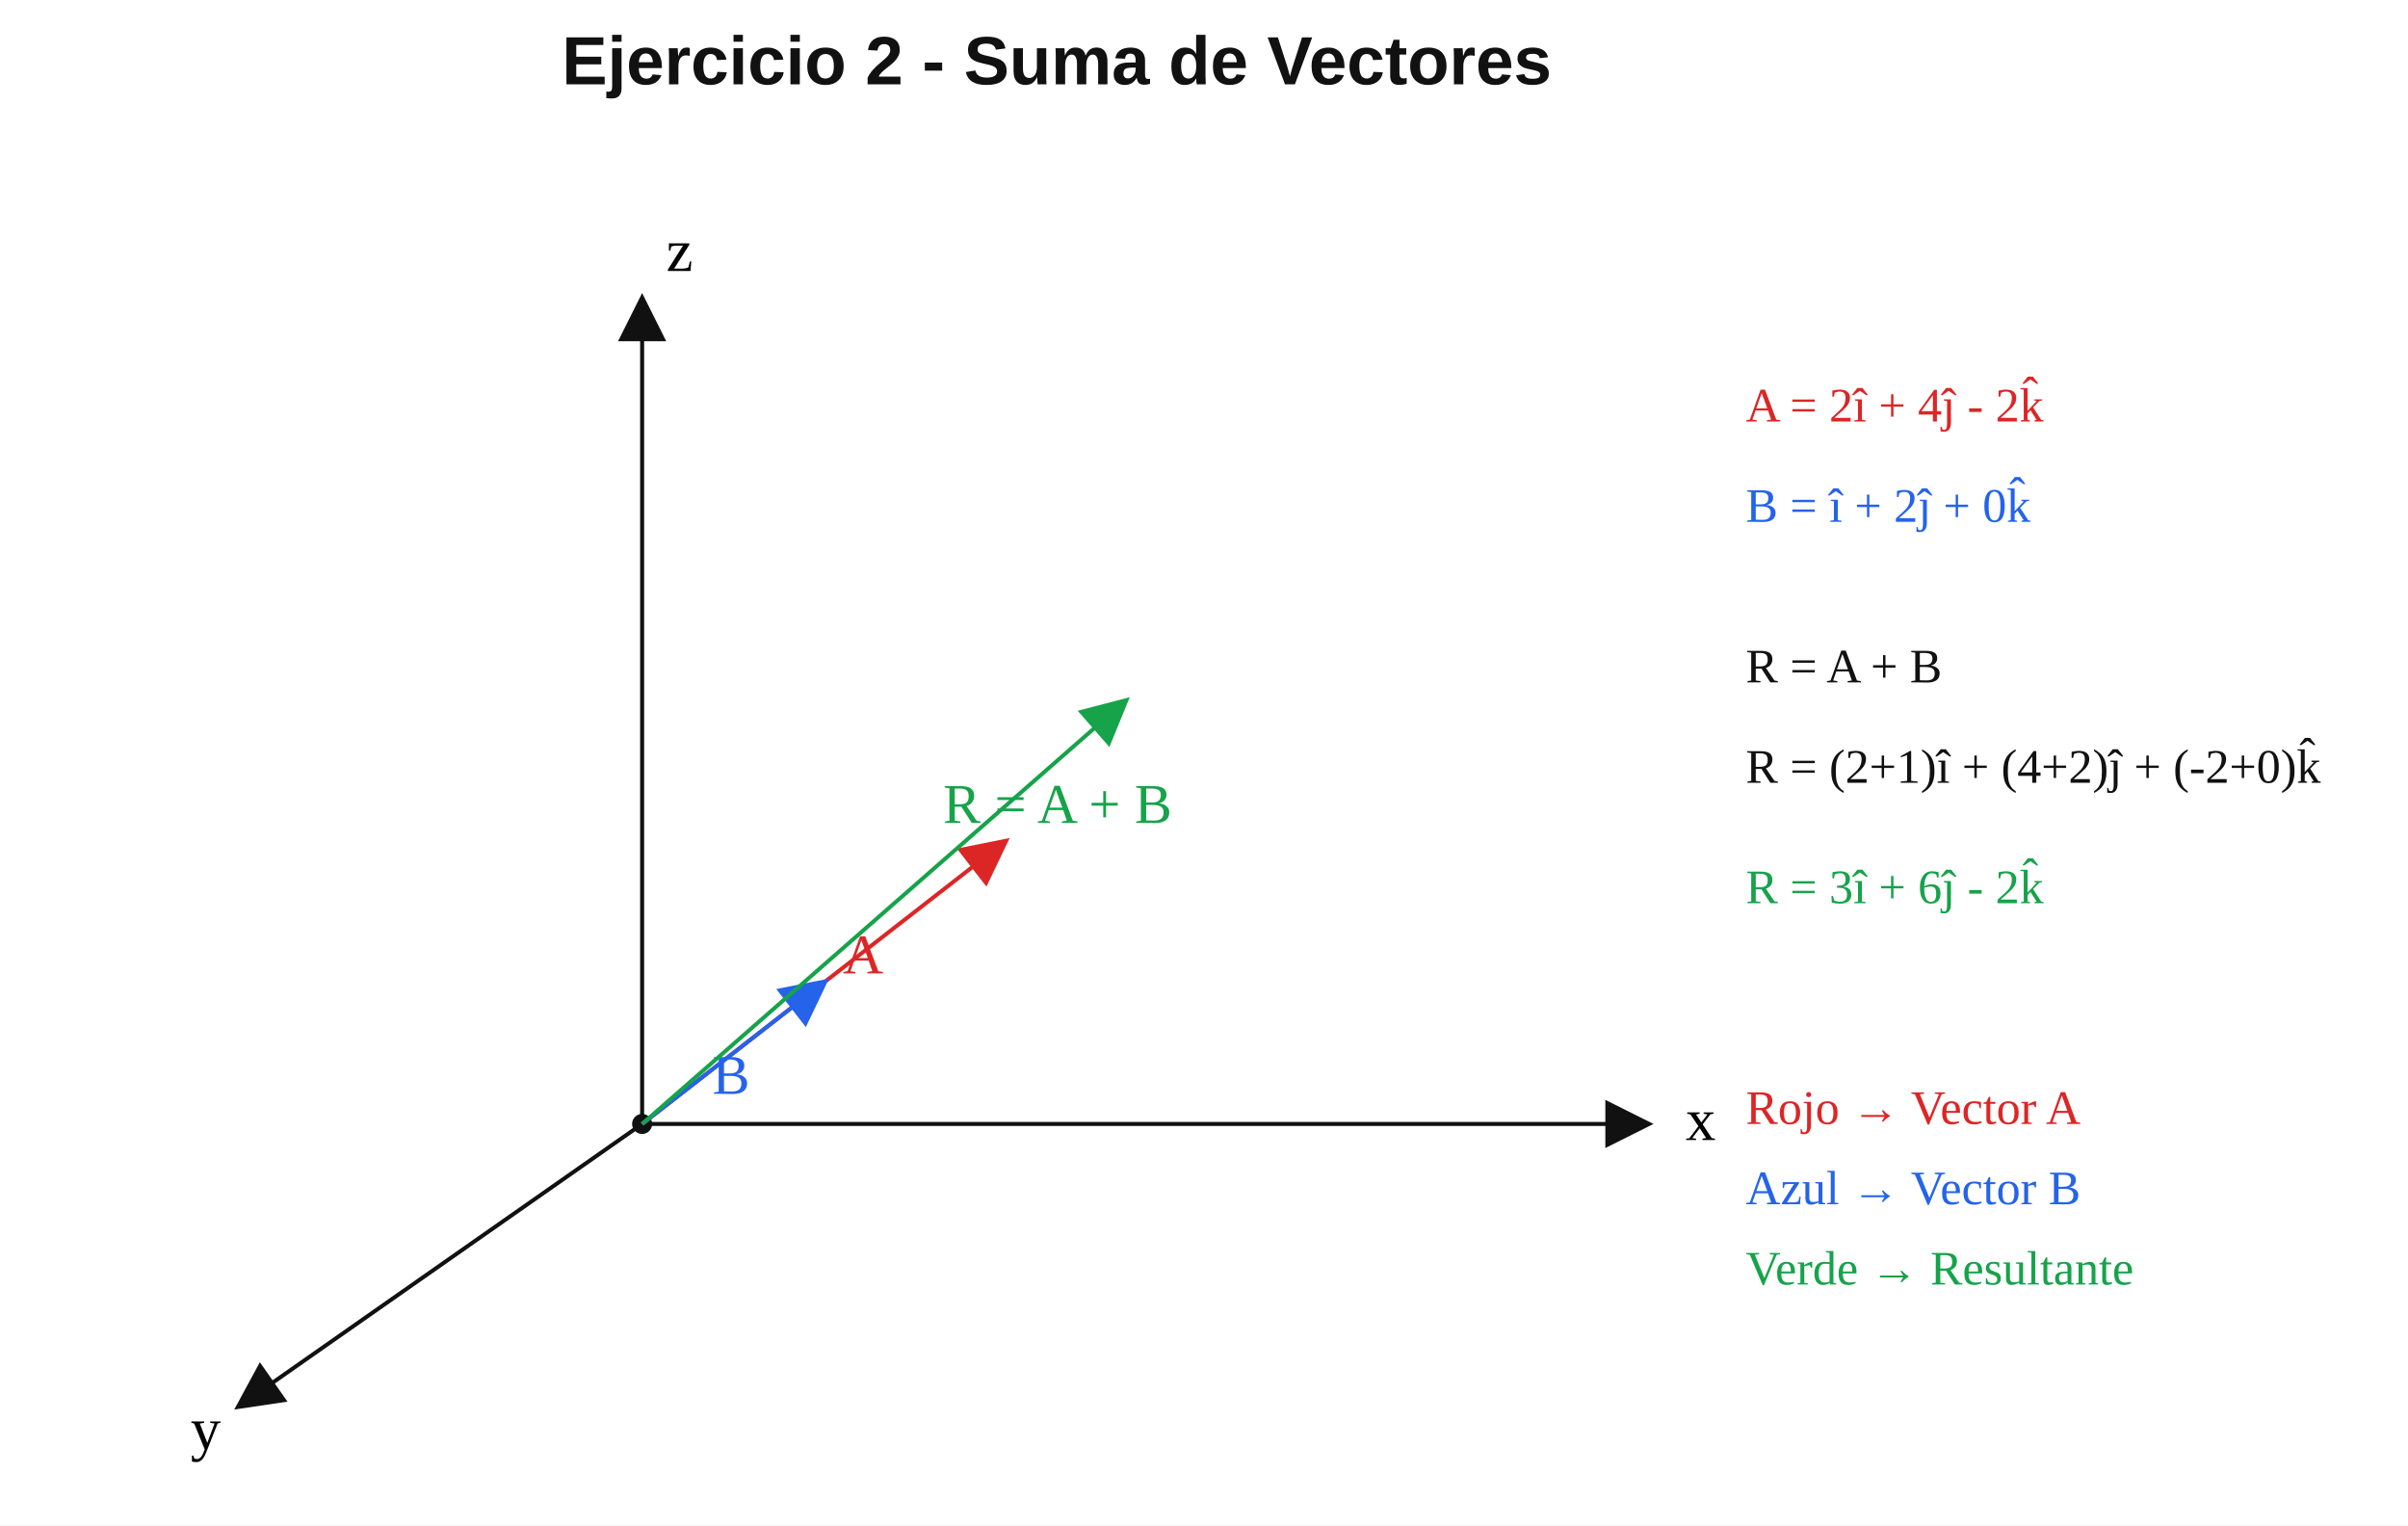
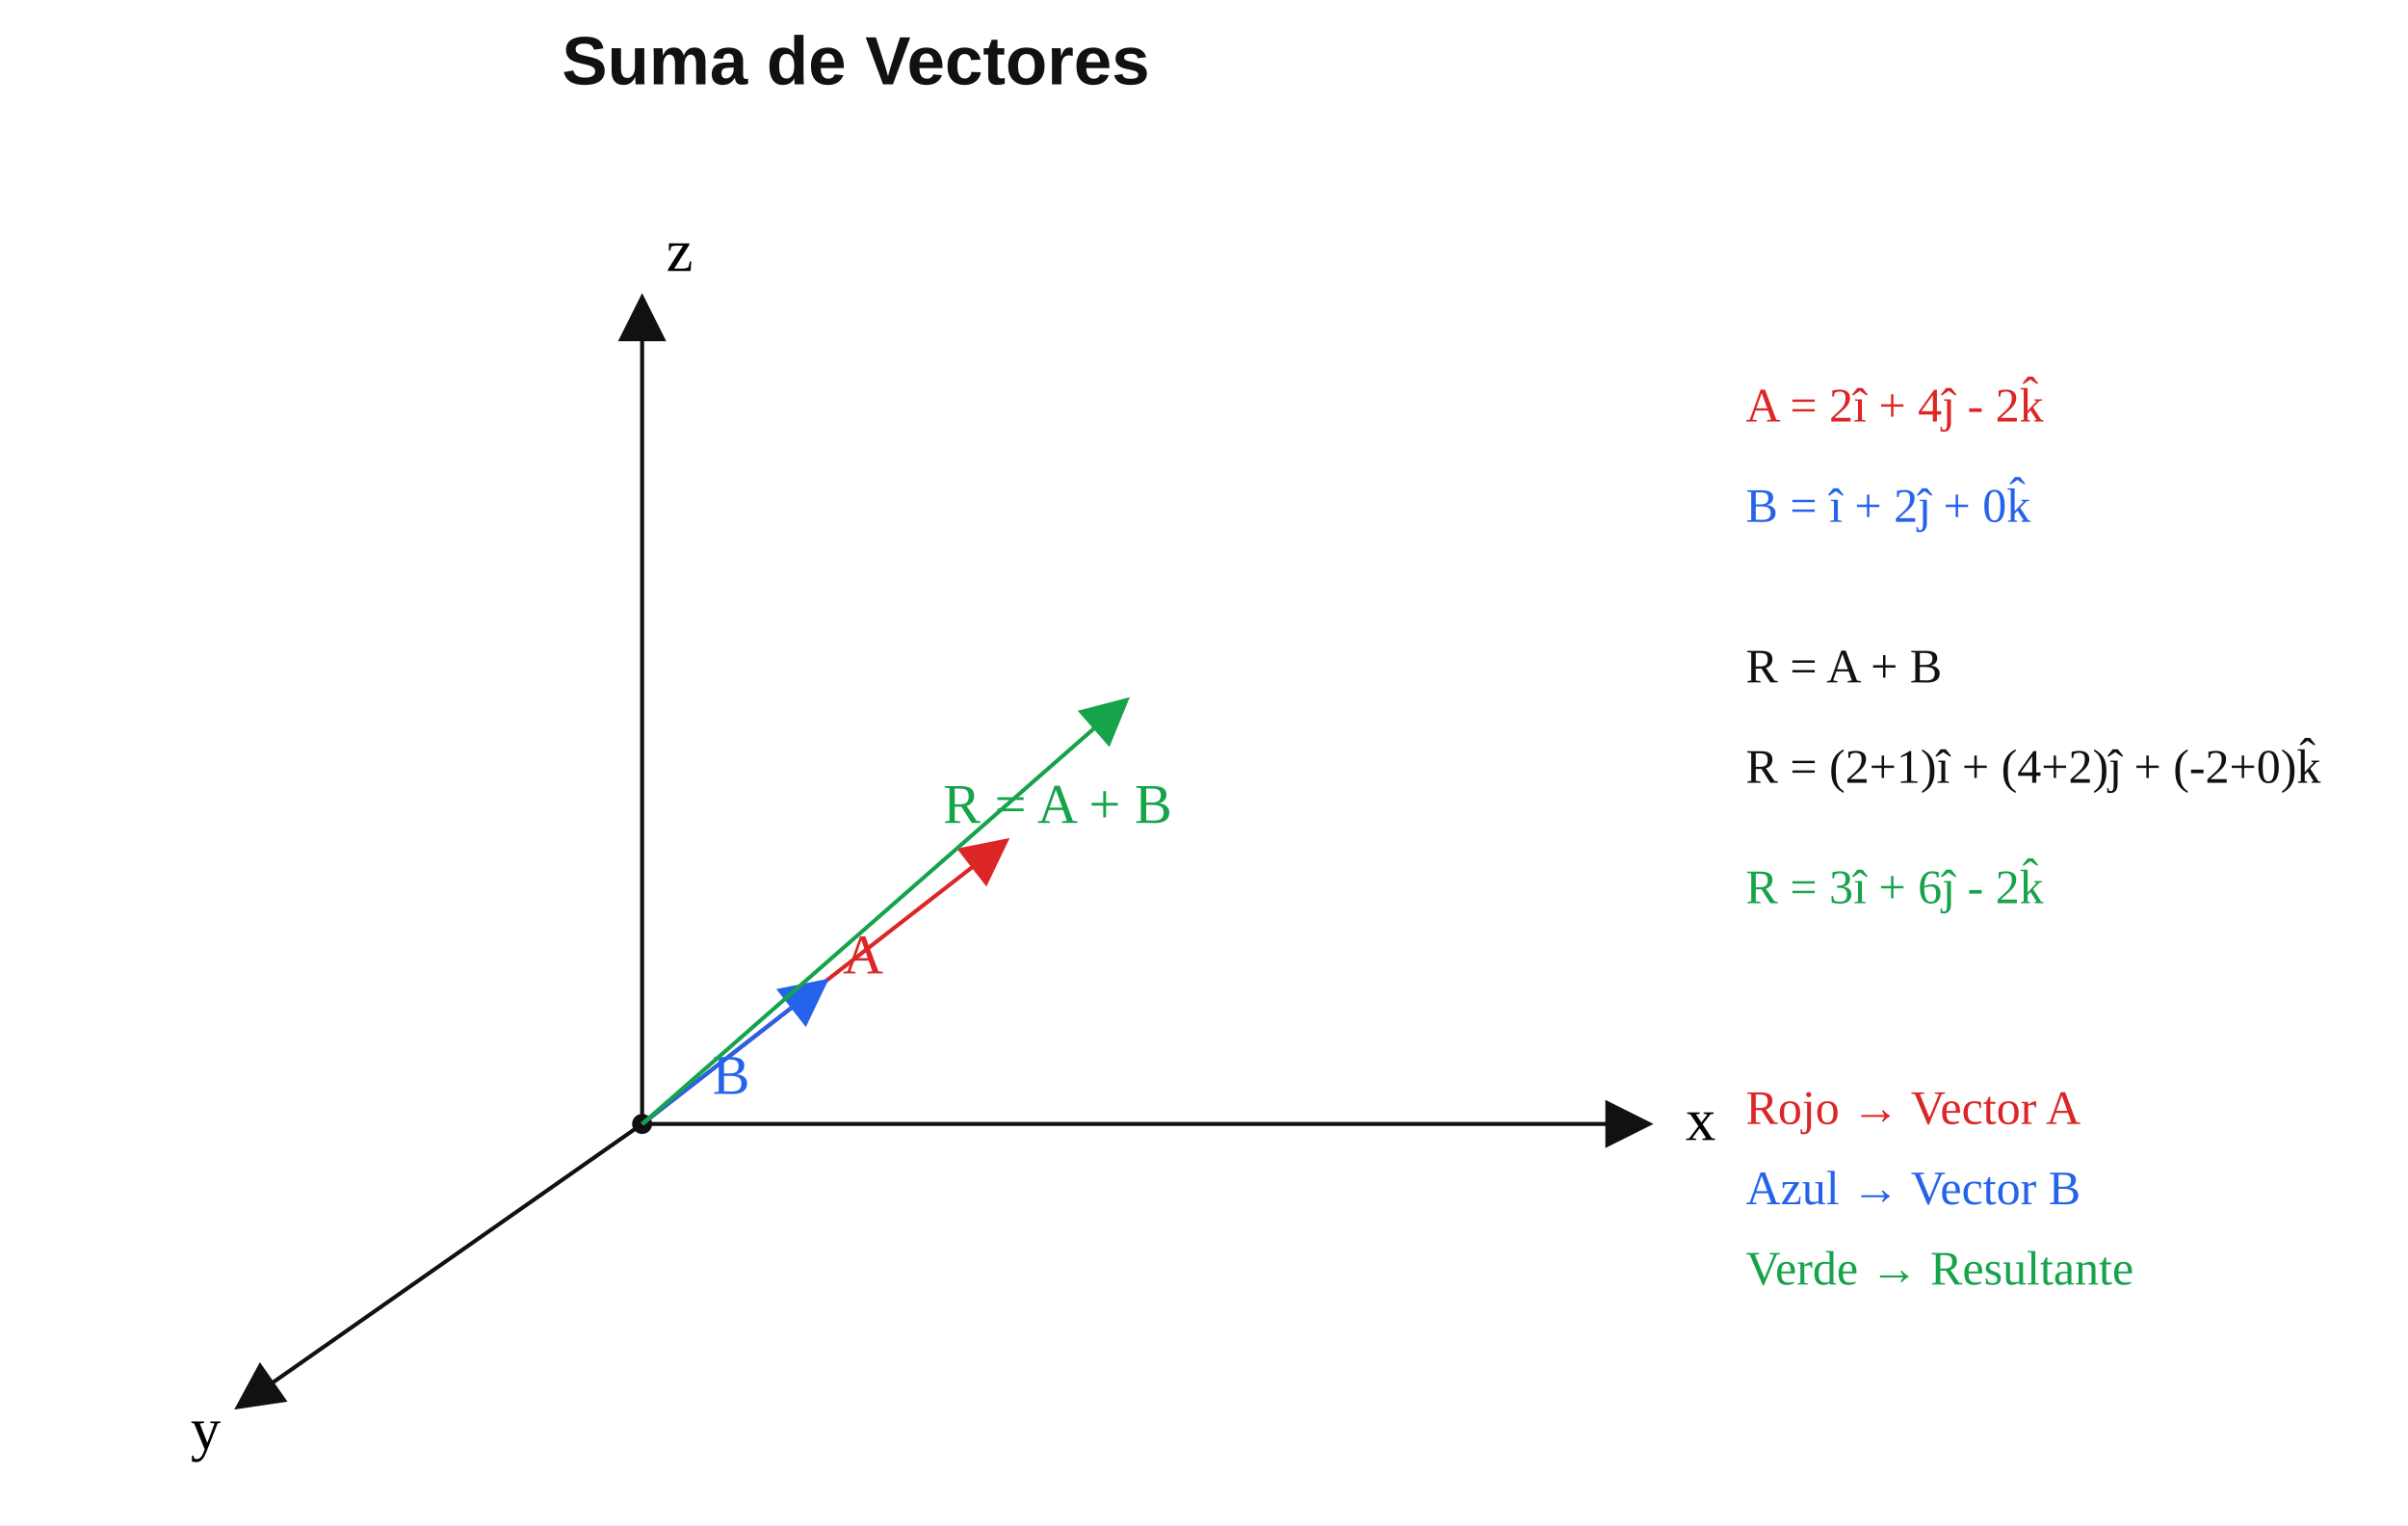
<svg xmlns="http://www.w3.org/2000/svg" width="1200" height="760" viewBox="0 0 1200 760">
  <defs>
    <marker id="arrowBlack" markerWidth="12" markerHeight="12" refX="10" refY="6" orient="auto">
      <path d="M0,0 L12,6 L0,12 Z" fill="#111" />
    </marker>
    <marker id="arrowRed" markerWidth="12" markerHeight="12" refX="10" refY="6" orient="auto">
      <path d="M0,0 L12,6 L0,12 Z" fill="#dc2626" />
    </marker>
    <marker id="arrowBlue" markerWidth="12" markerHeight="12" refX="10" refY="6" orient="auto">
      <path d="M0,0 L12,6 L0,12 Z" fill="#2563eb" />
    </marker>
    <marker id="arrowGreen" markerWidth="12" markerHeight="12" refX="10" refY="6" orient="auto">
      <path d="M0,0 L12,6 L0,12 Z" fill="#16a34a" />
    </marker>
  </defs>
  <rect width="100%" height="100%" fill="white" />
  <text x="280" y="42" font-size="34" font-family="Arial" font-weight="bold" fill="#111">
- Ejercicio 2 - Suma de Vectores
+ Suma de Vectores
</text>
  <circle cx="320" cy="560" r="5" fill="#111" />
  <line x1="320" y1="560" x2="820" y2="560" stroke="#111" stroke-width="2" marker-end="url(#arrowBlack)" />
  <text x="840" y="568" font-size="30">x</text>
  <line x1="320" y1="560" x2="320" y2="150" stroke="#111" stroke-width="2" marker-end="url(#arrowBlack)" />
  <text x="332" y="135" font-size="30">z</text>
  <line x1="320" y1="560" x2="120" y2="700" stroke="#111" stroke-width="2" marker-end="url(#arrowBlack)" />
  <text x="95" y="722" font-size="30">y</text>
  <line x1="320" y1="560" x2="500" y2="420" stroke="#dc2626" stroke-width="2" marker-end="url(#arrowRed)" />
  <text x="420" y="485" font-size="28" fill="#dc2626">A</text>
  <line x1="320" y1="560" x2="410" y2="490" stroke="#2563eb" stroke-width="2" marker-end="url(#arrowBlue)" />
  <text x="355" y="545" font-size="28" fill="#2563eb">B</text>
  <line x1="320" y1="560" x2="560" y2="350" stroke="#16a34a" stroke-width="2" marker-end="url(#arrowGreen)" />
  <text x="470" y="410" font-size="28" fill="#16a34a">R = A + B</text>
  <text x="870" y="210" font-size="24" fill="#dc2626">
A = 2î + 4ĵ - 2k̂
</text>
  <text x="870" y="260" font-size="24" fill="#2563eb">
B = î + 2ĵ + 0k̂
</text>
  <text x="870" y="340" font-size="24" fill="#111">
R = A + B
</text>
  <text x="870" y="390" font-size="24" fill="#111">
R = (2+1)î + (4+2)ĵ + (-2+0)k̂
</text>
  <text x="870" y="450" font-size="24" fill="#16a34a">
R = 3î + 6ĵ - 2k̂
</text>
  <text x="870" y="560" font-size="24" fill="#dc2626">Rojo → Vector A</text>
  <text x="870" y="600" font-size="24" fill="#2563eb">Azul → Vector B</text>
  <text x="870" y="640" font-size="24" fill="#16a34a">Verde → Resultante</text>
</svg>
